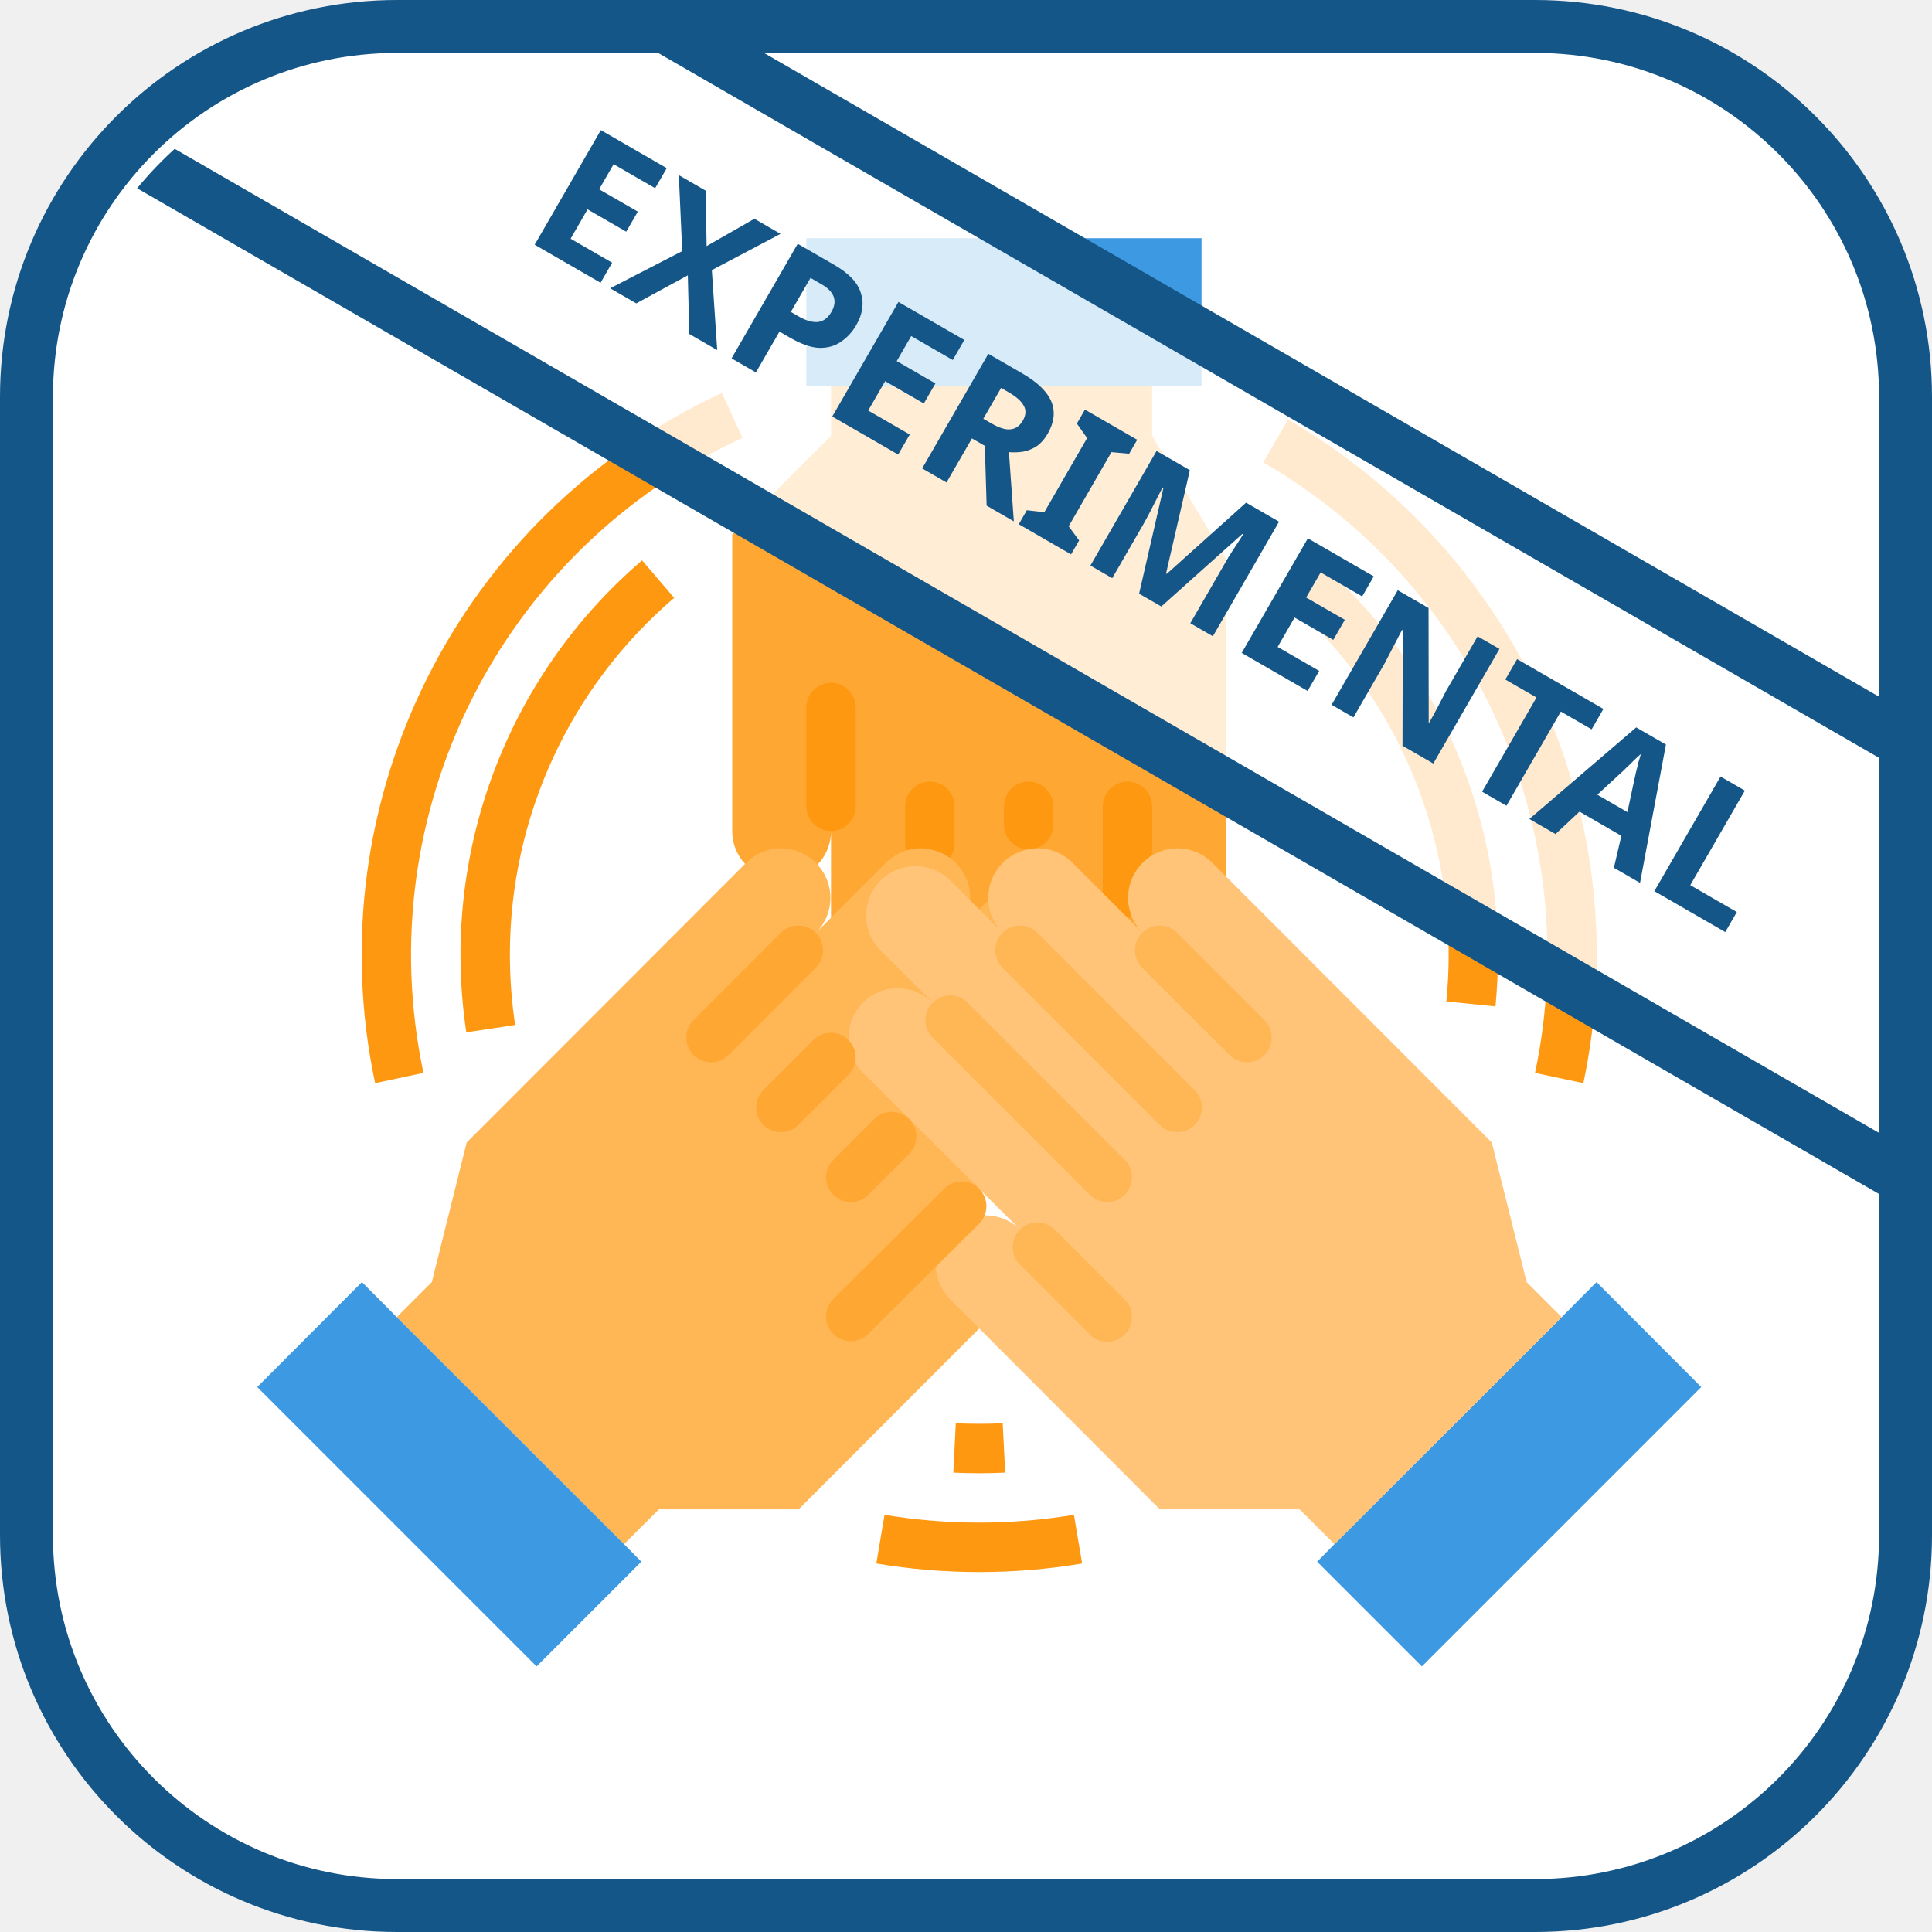
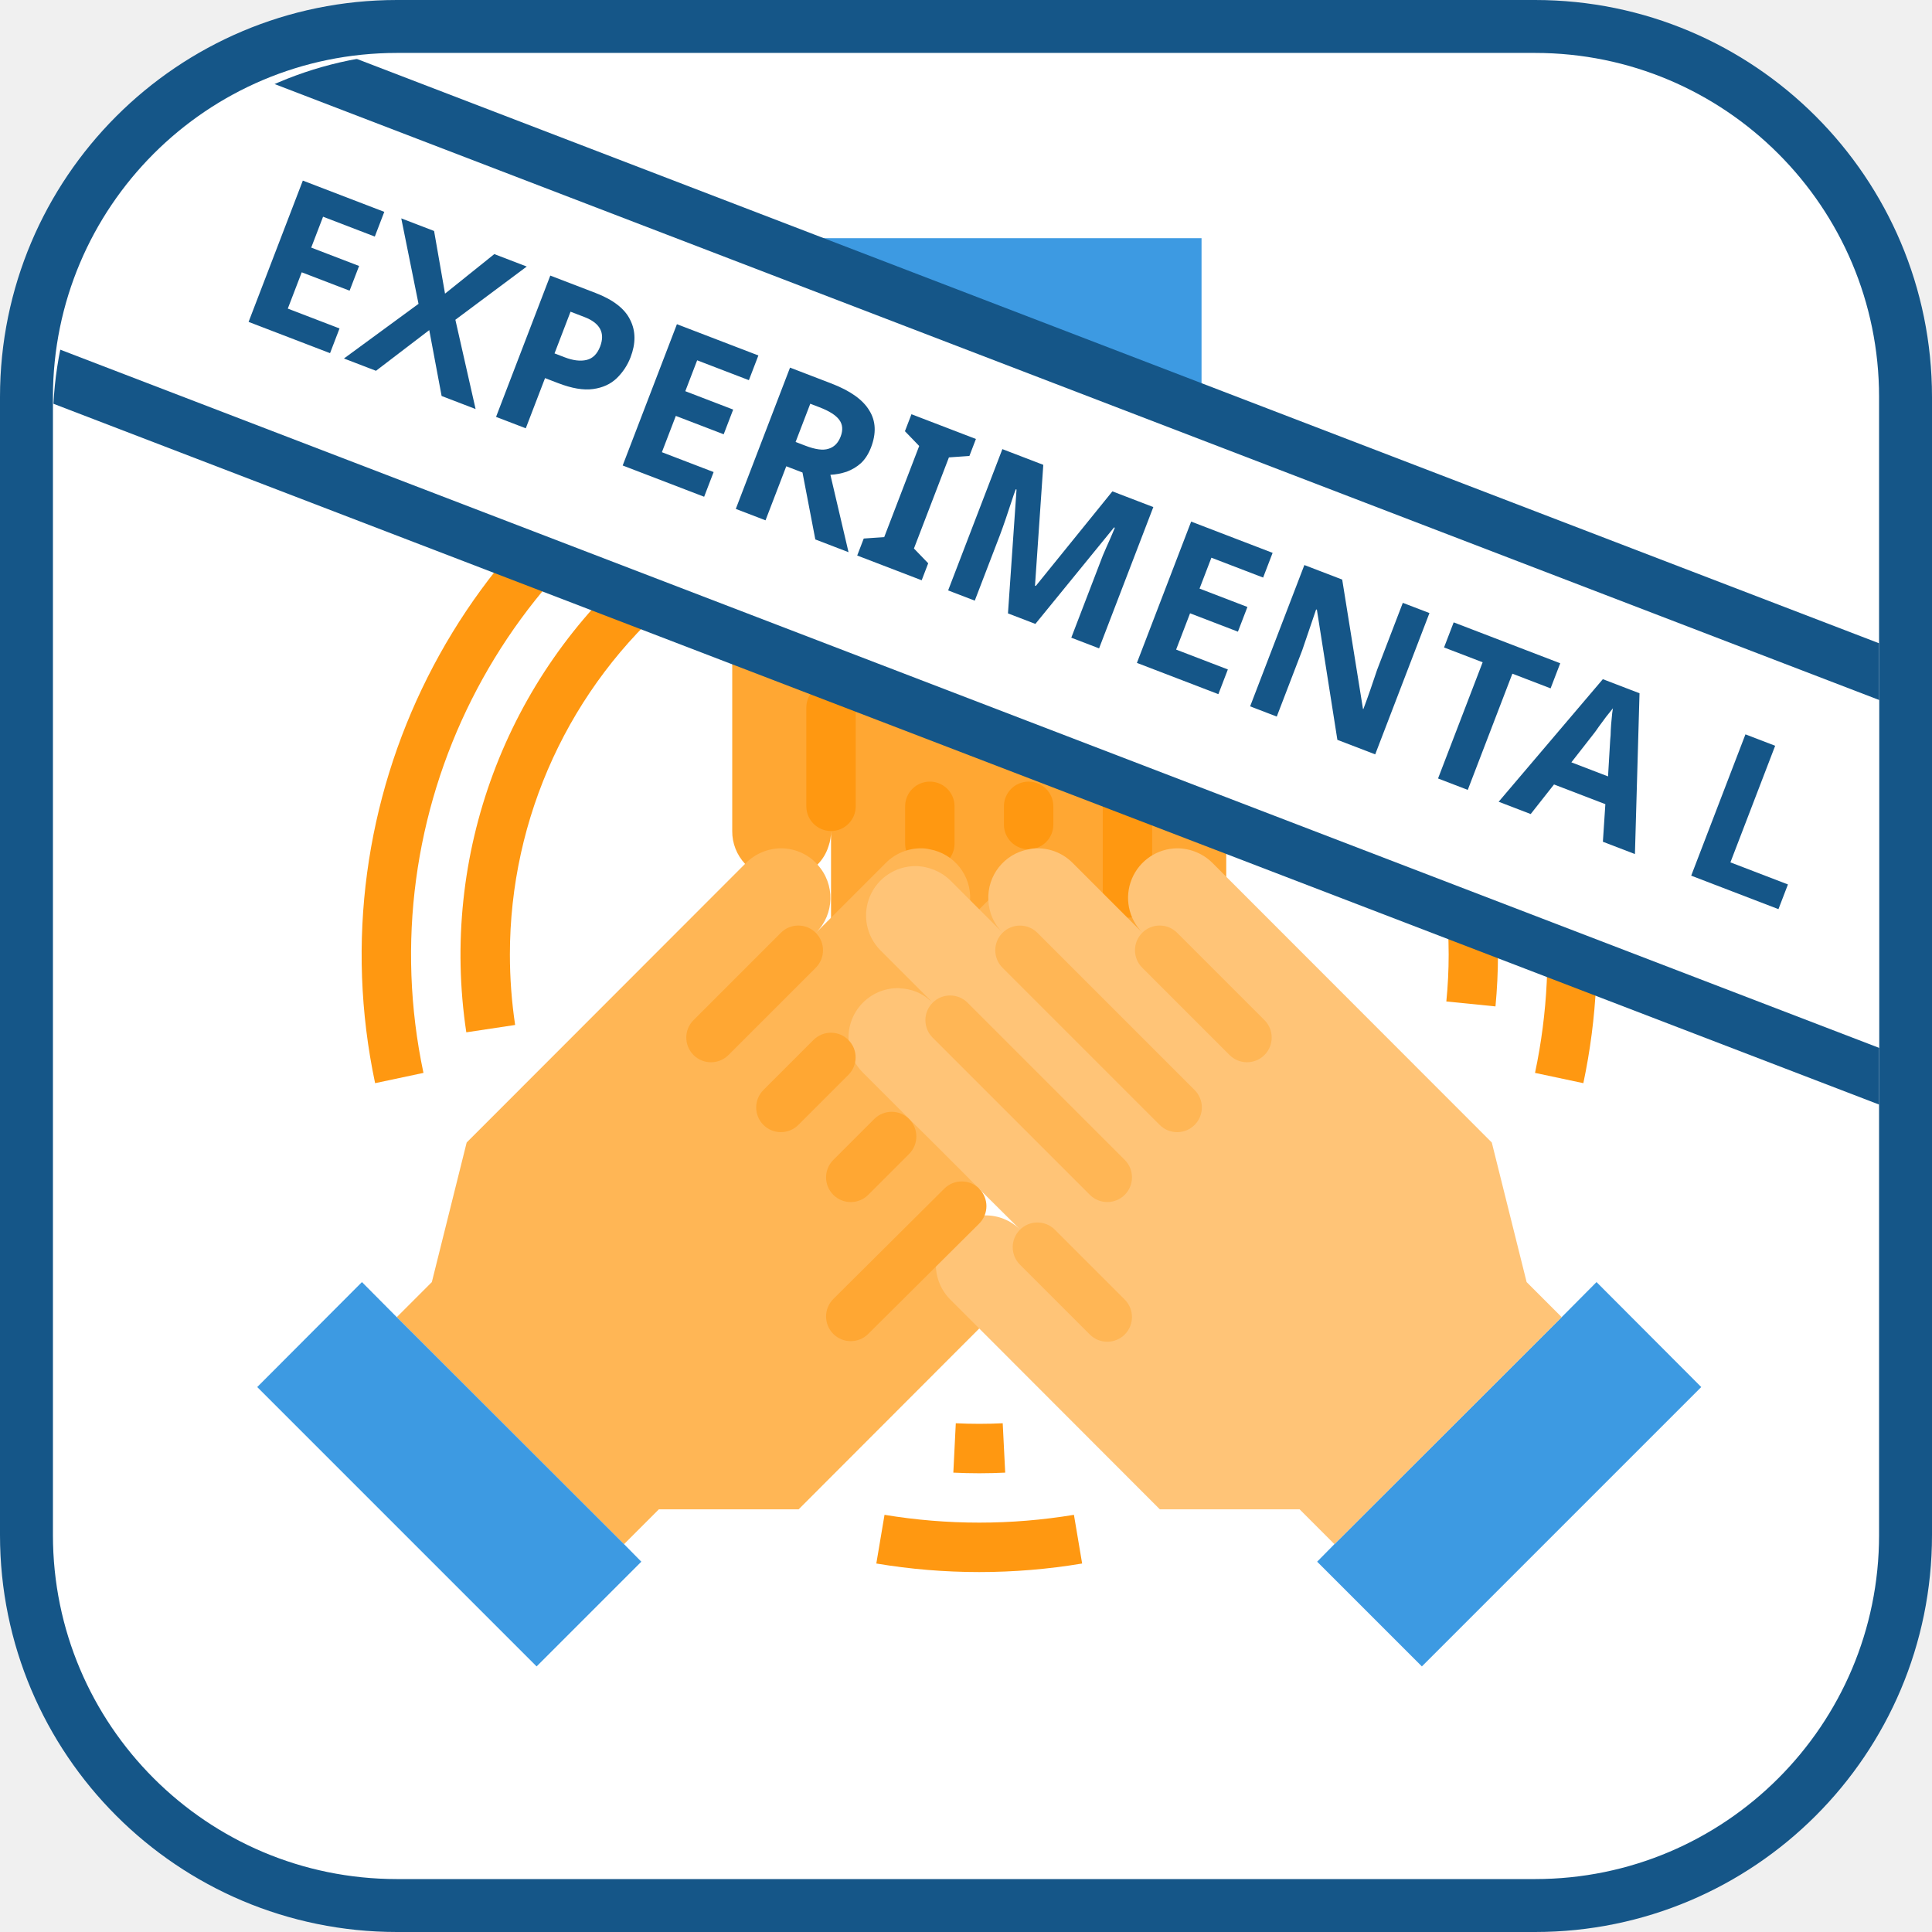
<svg xmlns="http://www.w3.org/2000/svg" xmlns:xlink="http://www.w3.org/1999/xlink" width="73px" height="73px" viewBox="0 0 73 73" version="1.1">
  <defs>
    <rect id="path-1" x="0" y="0" width="69" height="69" rx="14" />
  </defs>
  <g id="web-components/form-participation" stroke="none" stroke-width="1" fill="none" fill-rule="evenodd">
    <g id="container" transform="translate(2, 2)" fill="#FFFFFF" fill-rule="nonzero" stroke="#155688" stroke-width="2">
      <rect id="mask" x="-1" y="-1" width="71" height="71" rx="14" />
    </g>
    <g id="participation" transform="translate(9, 9)" fill-rule="nonzero">
      <path d="M37.333,12.133 L37.333,27.067 C37.336,27.562 37.137,28.037 36.783,28.383 C36.703,28.462 36.619,28.537 36.531,28.607 C36.216,28.819 35.846,28.933 35.467,28.933 C34.437,28.93 33.603,28.096 33.6,27.067 L33.6,30.8 C33.602,30.85 33.599,30.9 33.591,30.949 C33.509,31.916 32.703,32.66 31.733,32.667 C31.589,32.665 31.445,32.65 31.304,32.62 C30.463,32.416 29.87,31.665 29.867,30.8 L29.867,33.6 C29.868,33.781 29.839,33.96 29.783,34.132 C29.604,34.734 29.134,35.204 28.532,35.383 C28.186,35.495 27.814,35.495 27.468,35.383 C26.868,35.202 26.398,34.732 26.217,34.132 C26.161,33.96 26.132,33.781 26.133,33.6 L26.133,30.8 C26.136,31.295 25.937,31.77 25.583,32.116 C25.339,32.363 25.032,32.537 24.696,32.62 C24.555,32.65 24.411,32.665 24.267,32.667 C23.295,32.665 22.487,31.918 22.409,30.949 C22.401,30.9 22.398,30.85 22.4,30.8 L22.4,22.4 C22.402,22.594 22.371,22.786 22.307,22.969 C22.226,23.234 22.082,23.474 21.887,23.669 C21.877,23.687 21.865,23.703 21.849,23.716 C21.49,24.081 20.996,24.28 20.484,24.266 C19.973,24.252 19.49,24.025 19.152,23.641 C18.837,23.305 18.663,22.861 18.667,22.4 L18.667,11.2 L22.4,7.467 L22.4,5.6 L34.533,5.6 L34.533,7.467 L37.333,12.133 Z" id="Shape" fill="#FFA733" />
      <rect id="Rectangle-path" fill="#FF9811" x="32.667" y="20.533" width="1.867" height="5.143" rx="0.933" />
      <rect id="Rectangle-path" fill="#FF9811" x="28.933" y="20.533" width="1.867" height="2.557" rx="0.933" />
      <rect id="Rectangle-path" fill="#FF9811" x="25.2" y="20.533" width="1.867" height="3.276" rx="0.933" />
      <path d="M32.937,30.296 C32.921,30.761 32.727,31.202 32.396,31.528 L30.641,33.283 L29.783,34.132 L28.532,35.383 L28,35.924 L26.469,37.445 C26.819,37.106 27.289,36.918 27.776,36.923 C27.852,36.918 27.928,36.928 28,36.951 C28.414,36.983 28.802,37.166 29.092,37.464 C29.443,37.814 29.639,38.289 29.639,38.785 C29.639,39.28 29.443,39.755 29.092,40.105 L28,41.197 L27.067,42.131 L21.177,48.029 L15.895,48.029 L14.579,49.345 L5.992,40.768 L7.317,39.443 L8.633,34.169 L19.152,23.641 L19.189,23.604 C19.542,23.254 20.018,23.056 20.515,23.053 C21.009,23.055 21.483,23.253 21.831,23.604 C21.852,23.624 21.87,23.646 21.887,23.669 C22.562,24.404 22.537,25.54 21.831,26.245 L22.4,25.676 L24.472,23.604 C24.823,23.251 25.3,23.053 25.797,23.053 C25.91,23.052 26.023,23.064 26.133,23.091 C27.052,23.258 27.704,24.081 27.655,25.013 C27.638,25.478 27.445,25.919 27.113,26.245 L29.092,24.267 C29.445,23.924 29.916,23.731 30.408,23.725 C31.162,23.725 31.843,24.178 32.133,24.874 C32.423,25.571 32.265,26.373 31.733,26.908 L30.641,28 L29.867,28.775 L29.755,28.887 C29.79,28.853 29.827,28.822 29.867,28.793 C30.176,28.518 30.572,28.359 30.987,28.345 C31.017,28.338 31.049,28.334 31.08,28.336 C31.59,28.338 32.077,28.548 32.428,28.919 C32.779,29.289 32.963,29.787 32.937,30.296 Z" id="Shape" fill="#FFB655" />
      <polygon id="Shape" fill="#3D9AE2" points="51.324 39.443 55.281 43.409 44.725 53.965 40.768 50.008 41.421 49.345 50.008 40.768" />
      <polygon id="Shape" fill="#3D9AE2" points="36.4 0 36.4 5.6 34.533 5.6 22.4 5.6 21.467 5.6 21.467 0" />
      <polygon id="Shape" fill="#3D9AE2" points="14.579 49.345 15.232 50.008 11.275 53.965 0.719 43.409 4.676 39.443 5.992 40.768" />
      <path d="M50.008,40.768 L41.421,49.345 L40.105,48.029 L34.823,48.029 L28,41.197 L26.908,40.105 C26.557,39.755 26.361,39.28 26.361,38.785 C26.361,38.289 26.557,37.814 26.908,37.464 C27.198,37.166 27.586,36.983 28,36.951 C28.072,36.928 28.148,36.918 28.224,36.923 C28.711,36.918 29.181,37.106 29.531,37.445 L28,35.924 L27.468,35.383 L26.217,34.132 L25.359,33.283 L23.604,31.528 C23.273,31.202 23.079,30.761 23.063,30.296 C23.037,29.787 23.221,29.289 23.572,28.919 C23.923,28.548 24.41,28.338 24.92,28.336 C24.951,28.334 24.983,28.338 25.013,28.345 C25.428,28.359 25.824,28.518 26.133,28.793 C26.173,28.822 26.21,28.853 26.245,28.887 L26.133,28.775 L25.359,28 L24.267,26.908 C23.735,26.373 23.577,25.571 23.867,24.874 C24.157,24.178 24.838,23.725 25.592,23.725 C26.084,23.731 26.555,23.924 26.908,24.267 L28.887,26.245 C28.555,25.919 28.362,25.478 28.345,25.013 C28.296,24.081 28.948,23.258 29.867,23.091 C29.977,23.064 30.09,23.052 30.203,23.053 C30.7,23.053 31.177,23.251 31.528,23.604 L33.6,25.676 L34.169,26.245 C33.637,25.711 33.477,24.909 33.765,24.211 C34.053,23.514 34.731,23.057 35.485,23.053 C35.982,23.056 36.458,23.254 36.811,23.604 L37.333,24.127 L47.367,34.169 L48.683,39.443 L50.008,40.768 Z" id="Shape" fill="#FFC477" />
      <rect id="Rectangle-path" fill="#FFA733" transform="translate(19.51467, 28.55418) rotate(-45) translate(-19.51467, -28.55418) " x="16.248" y="27.621" width="6.532" height="1.866" rx="0.933" />
      <rect id="Rectangle-path" fill="#FFA733" transform="translate(21.45131, 31.89945) rotate(-45) translate(-21.45131, -31.89945) " x="19.181" y="30.966" width="4.54" height="1.866" rx="0.933" />
      <rect id="Rectangle-path" fill="#FFA733" transform="translate(23.91896, 34.71466) rotate(-45) translate(-23.91896, -34.71466) " x="21.893" y="33.781" width="4.051" height="1.866" rx="0.933" />
      <rect id="Rectangle-path" fill="#FFA733" transform="translate(25.24212, 38.65789) rotate(-44.83792) translate(-25.24212, -38.65789) " x="21.353" y="37.725" width="7.779" height="1.866" rx="0.933" />
      <g id="Group" transform="translate(3.733333, 5.6)" fill="#FF9811">
        <path d="M4.886,24.406 C3.877,17.714 6.387,10.974 11.527,6.572 L12.74,7.99 C8.8,11.358 6.532,16.283 6.533,21.467 C6.533,22.357 6.599,23.247 6.731,24.128 L4.886,24.406 Z" id="Shape" />
        <path d="M24.267,41.067 C23.938,41.067 23.613,41.058 23.288,41.043 L23.381,39.177 C23.969,39.206 24.568,39.206 25.154,39.177 L25.248,41.043 C24.92,41.058 24.595,41.067 24.267,41.067 Z" id="Shape" />
        <path d="M43.773,23.427 L41.916,23.24 C41.974,22.657 42.004,22.059 42.004,21.467 C42.005,16.283 39.737,11.358 35.797,7.99 L37.01,6.572 C41.364,10.295 43.869,15.738 43.867,21.467 C43.867,22.12 43.834,22.781 43.773,23.427 Z" id="Shape" />
        <path d="M1.44,26.327 C-0.822,15.641 4.619,4.812 14.544,0.25 L15.323,1.946 C6.191,6.144 1.184,16.107 3.267,25.939 L1.44,26.327 Z" id="Shape" />
        <path d="M24.267,44.8 C22.964,44.8 21.663,44.692 20.378,44.477 L20.688,42.637 C23.058,43.03 25.476,43.03 27.845,42.637 L28.155,44.477 C26.87,44.692 25.569,44.8 24.267,44.8 Z" id="Shape" />
        <path d="M47.093,26.327 L45.267,25.939 C47.194,16.839 43.051,7.531 35,2.872 L35.933,1.255 C44.684,6.32 49.187,16.436 47.093,26.327 Z" id="Shape" />
      </g>
      <rect id="Rectangle-path" fill="#FFB655" transform="translate(36.4678, 28.5545) rotate(-45) translate(-36.4678, -28.5545) " x="35.535" y="25.288" width="1.866" height="6.532" rx="0.933" />
      <rect id="Rectangle-path" fill="#FFB655" transform="translate(32.50916, 29.8759) rotate(-45) translate(-32.50916, -29.8759) " x="31.576" y="24.743" width="1.866" height="10.265" rx="0.933" />
      <rect id="Rectangle-path" fill="#FFB655" transform="translate(29.86876, 32.5165) rotate(-45) translate(-29.86876, -32.5165) " x="28.936" y="27.384" width="1.866" height="10.265" rx="0.933" />
      <rect id="Rectangle-path" fill="#FFB655" transform="translate(31.51772, 39.44443) rotate(-45) translate(-31.51772, -39.44443) " x="30.585" y="36.645" width="1.866" height="5.599" rx="0.933" />
      <path d="M22.4,16.8 C21.885,16.8 21.467,17.218 21.467,17.733 L21.467,21.467 C21.467,21.982 21.885,22.4 22.4,22.4 C22.915,22.4 23.333,21.982 23.333,21.467 L23.333,17.733 C23.333,17.218 22.915,16.8 22.4,16.8 Z" id="Shape" fill="#FF9811" />
    </g>
    <g id="Group-2" transform="translate(2, 2)">
-       <g id="Rectangle-5">
-         <mask id="mask-2" fill="white">
-           <use xlink:href="#path-1" />
-         </mask>
-         <g id="Mask" fill-rule="nonzero" />
-         <g id="Group-3" mask="url(#mask-2)">
-           <g transform="translate(36.93782, 15.36603) rotate(-330) translate(-36.93782, -15.36603) translate(-12.56218, 6.366025)">
-             <rect id="Rectangle-5" stroke="#155688" stroke-width="2" fill-opacity="0.8" fill="#FFFFFF" fill-rule="nonzero" transform="translate(49.39425, 8.863804) rotate(-90) translate(-49.39425, -8.863804) " x="42.258" y="-39.53" width="14.272" height="96.788" />
-             <text id="EXPERIMENTAL" stroke="none" fill="none" font-family="Rubik-Bold, Rubik" font-size="7" font-weight="bold">
-               <tspan x="28.588" y="11.334" fill="#155688">EXPERIMENTAL</tspan>
-             </text>
-           </g>
+       <mask id="mask-2" fill="white">
+         <use xlink:href="#path-1" />
+       </mask>
+       <g id="Mask" fill-rule="nonzero" />
+       <g id="Group-3" mask="url(#mask-2)">
+         <g transform="translate(36.17947, 18.53483) rotate(21) translate(-36.17947, -18.53483) translate(-13.82053, 10.03483)">
+           <rect id="Rectangle-5" stroke="#155688" stroke-width="2" fill="#FFFFFF" fill-rule="nonzero" transform="translate(50.1362, 8.394249) rotate(-90) translate(-50.1362, -8.394249) " x="43" y="-40" width="14.272" height="96.788" />
+           <text id="EXPERIMENTAL" stroke="none" fill="none" font-family="Rubik-Bold, Rubik" font-size="8" font-weight="bold" letter-spacing="0.1">
+             <tspan x="19.406" y="11" fill="#155688">EXPERIMENTA</tspan>
+             <tspan x="77.794" y="11" fill="#155688">L</tspan>
+           </text>
        </g>
      </g>
    </g>
  </g>
</svg>
